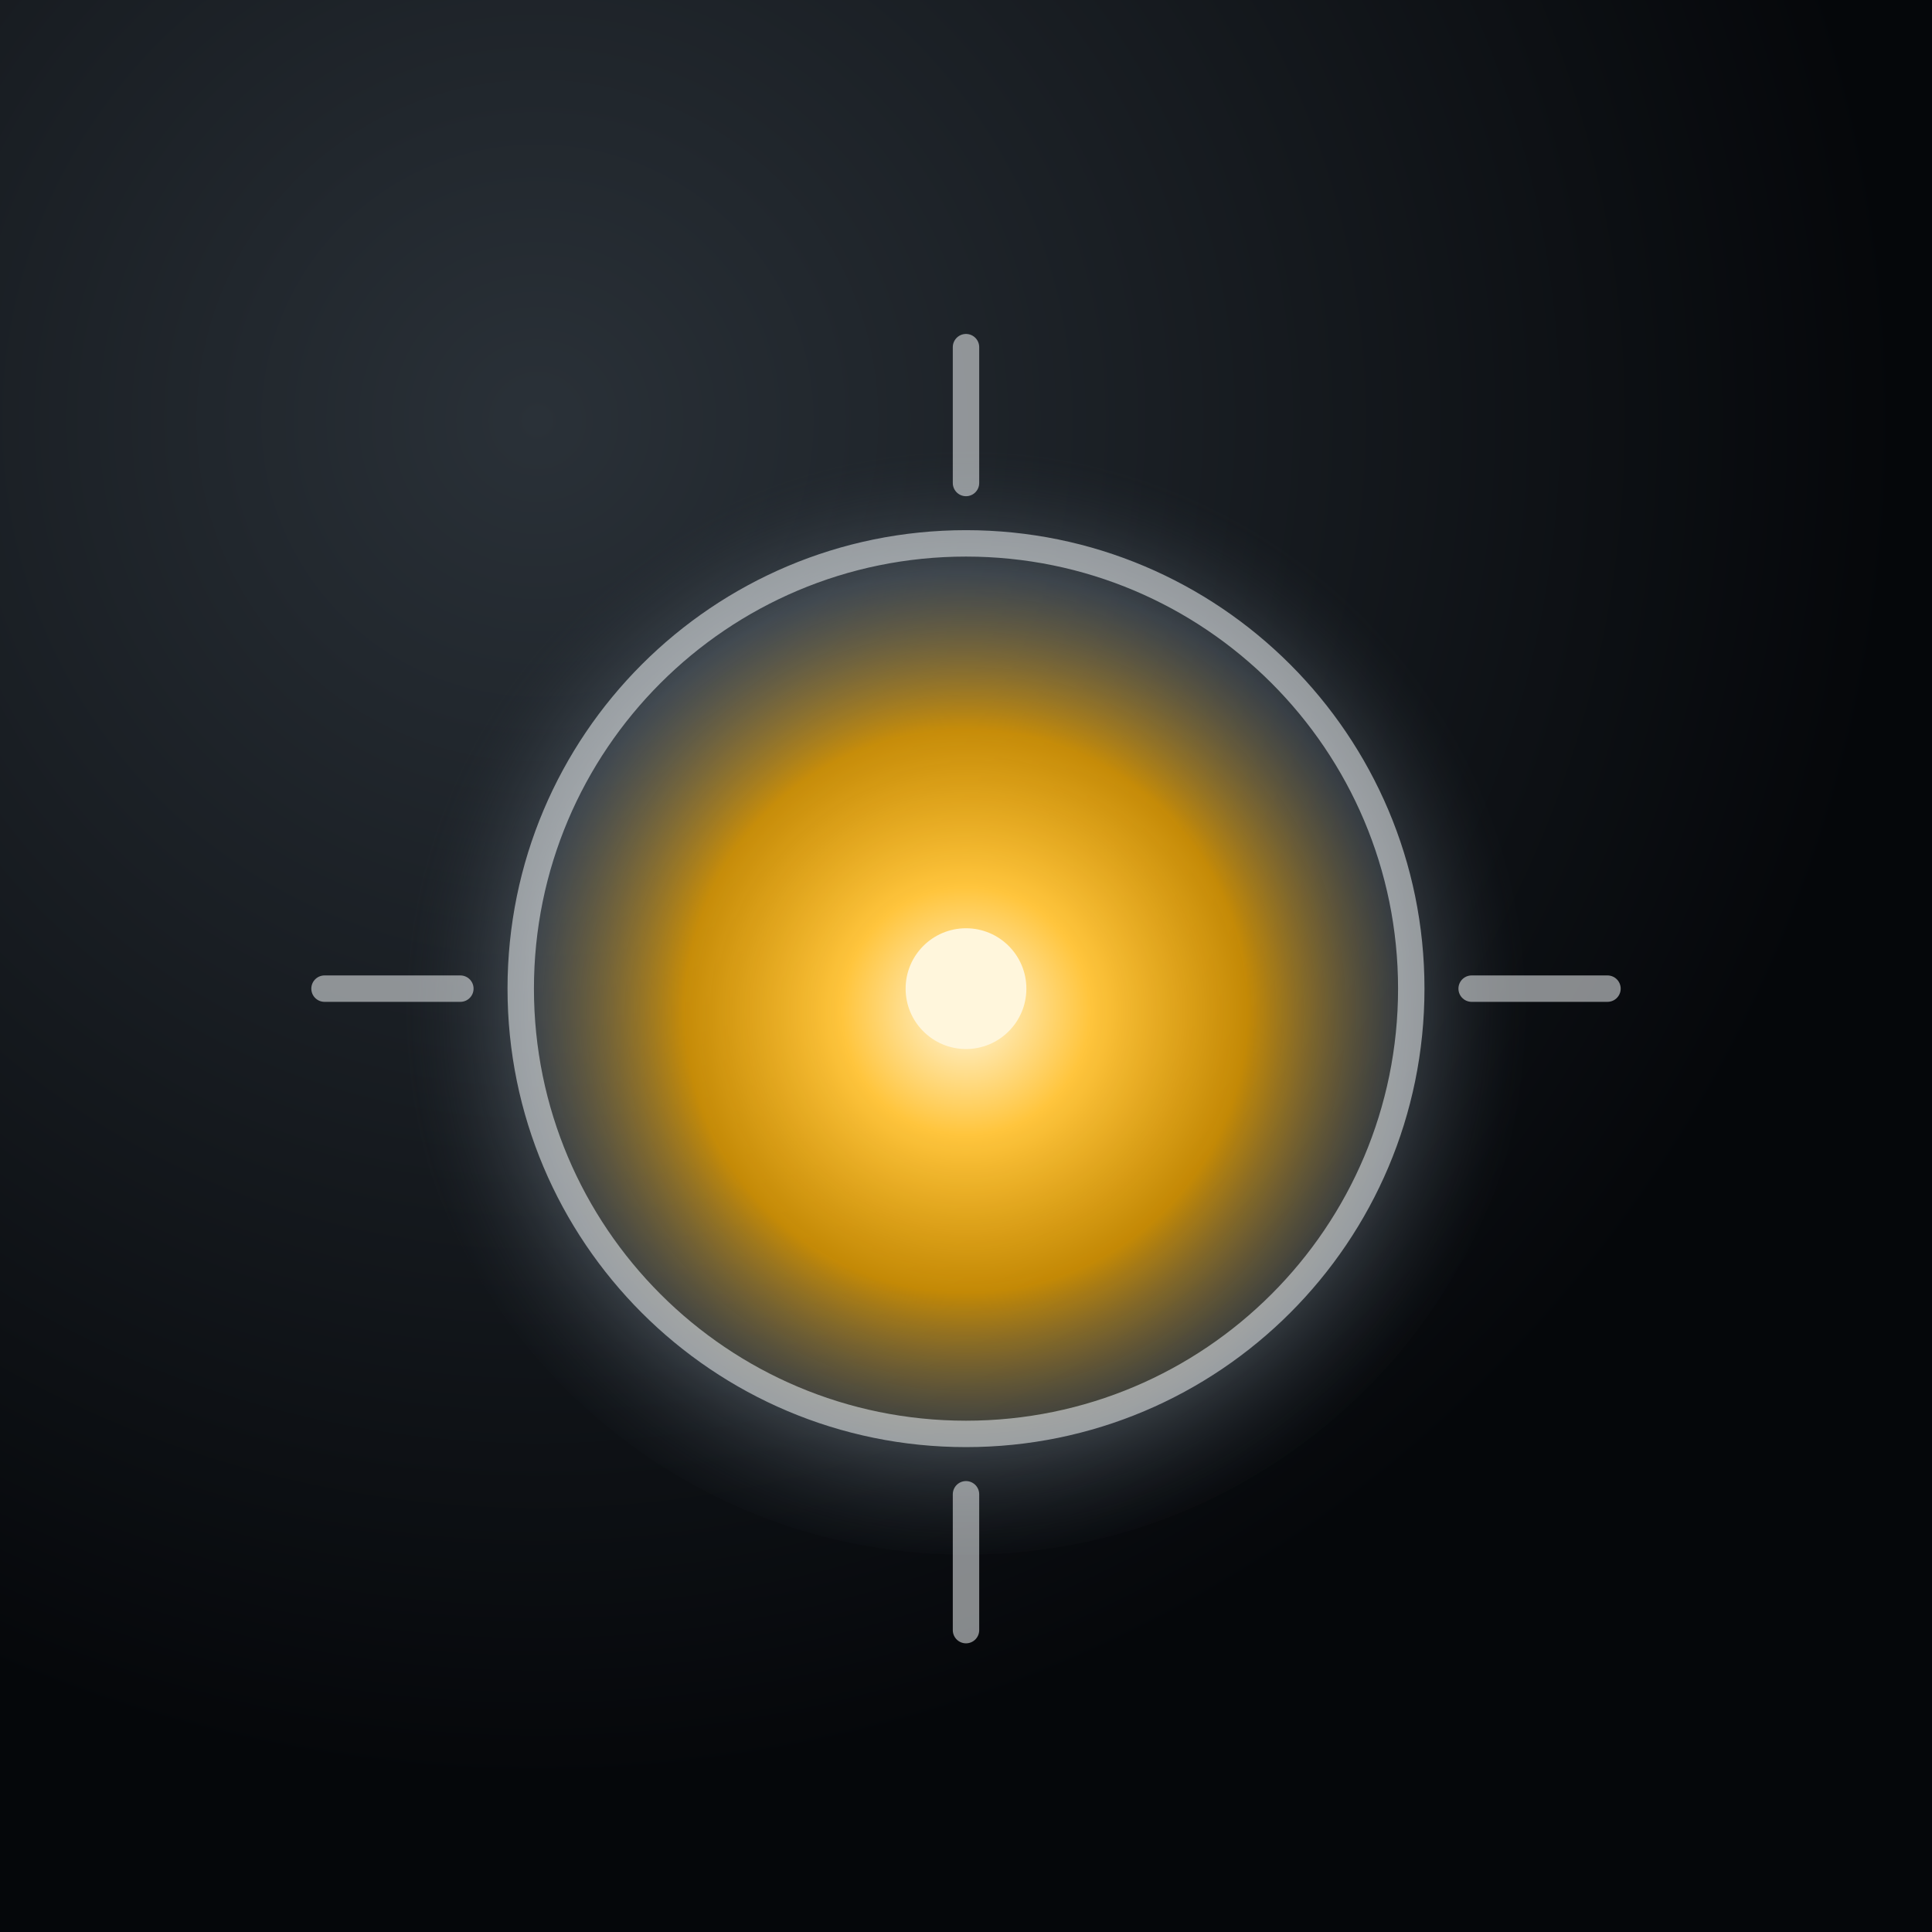
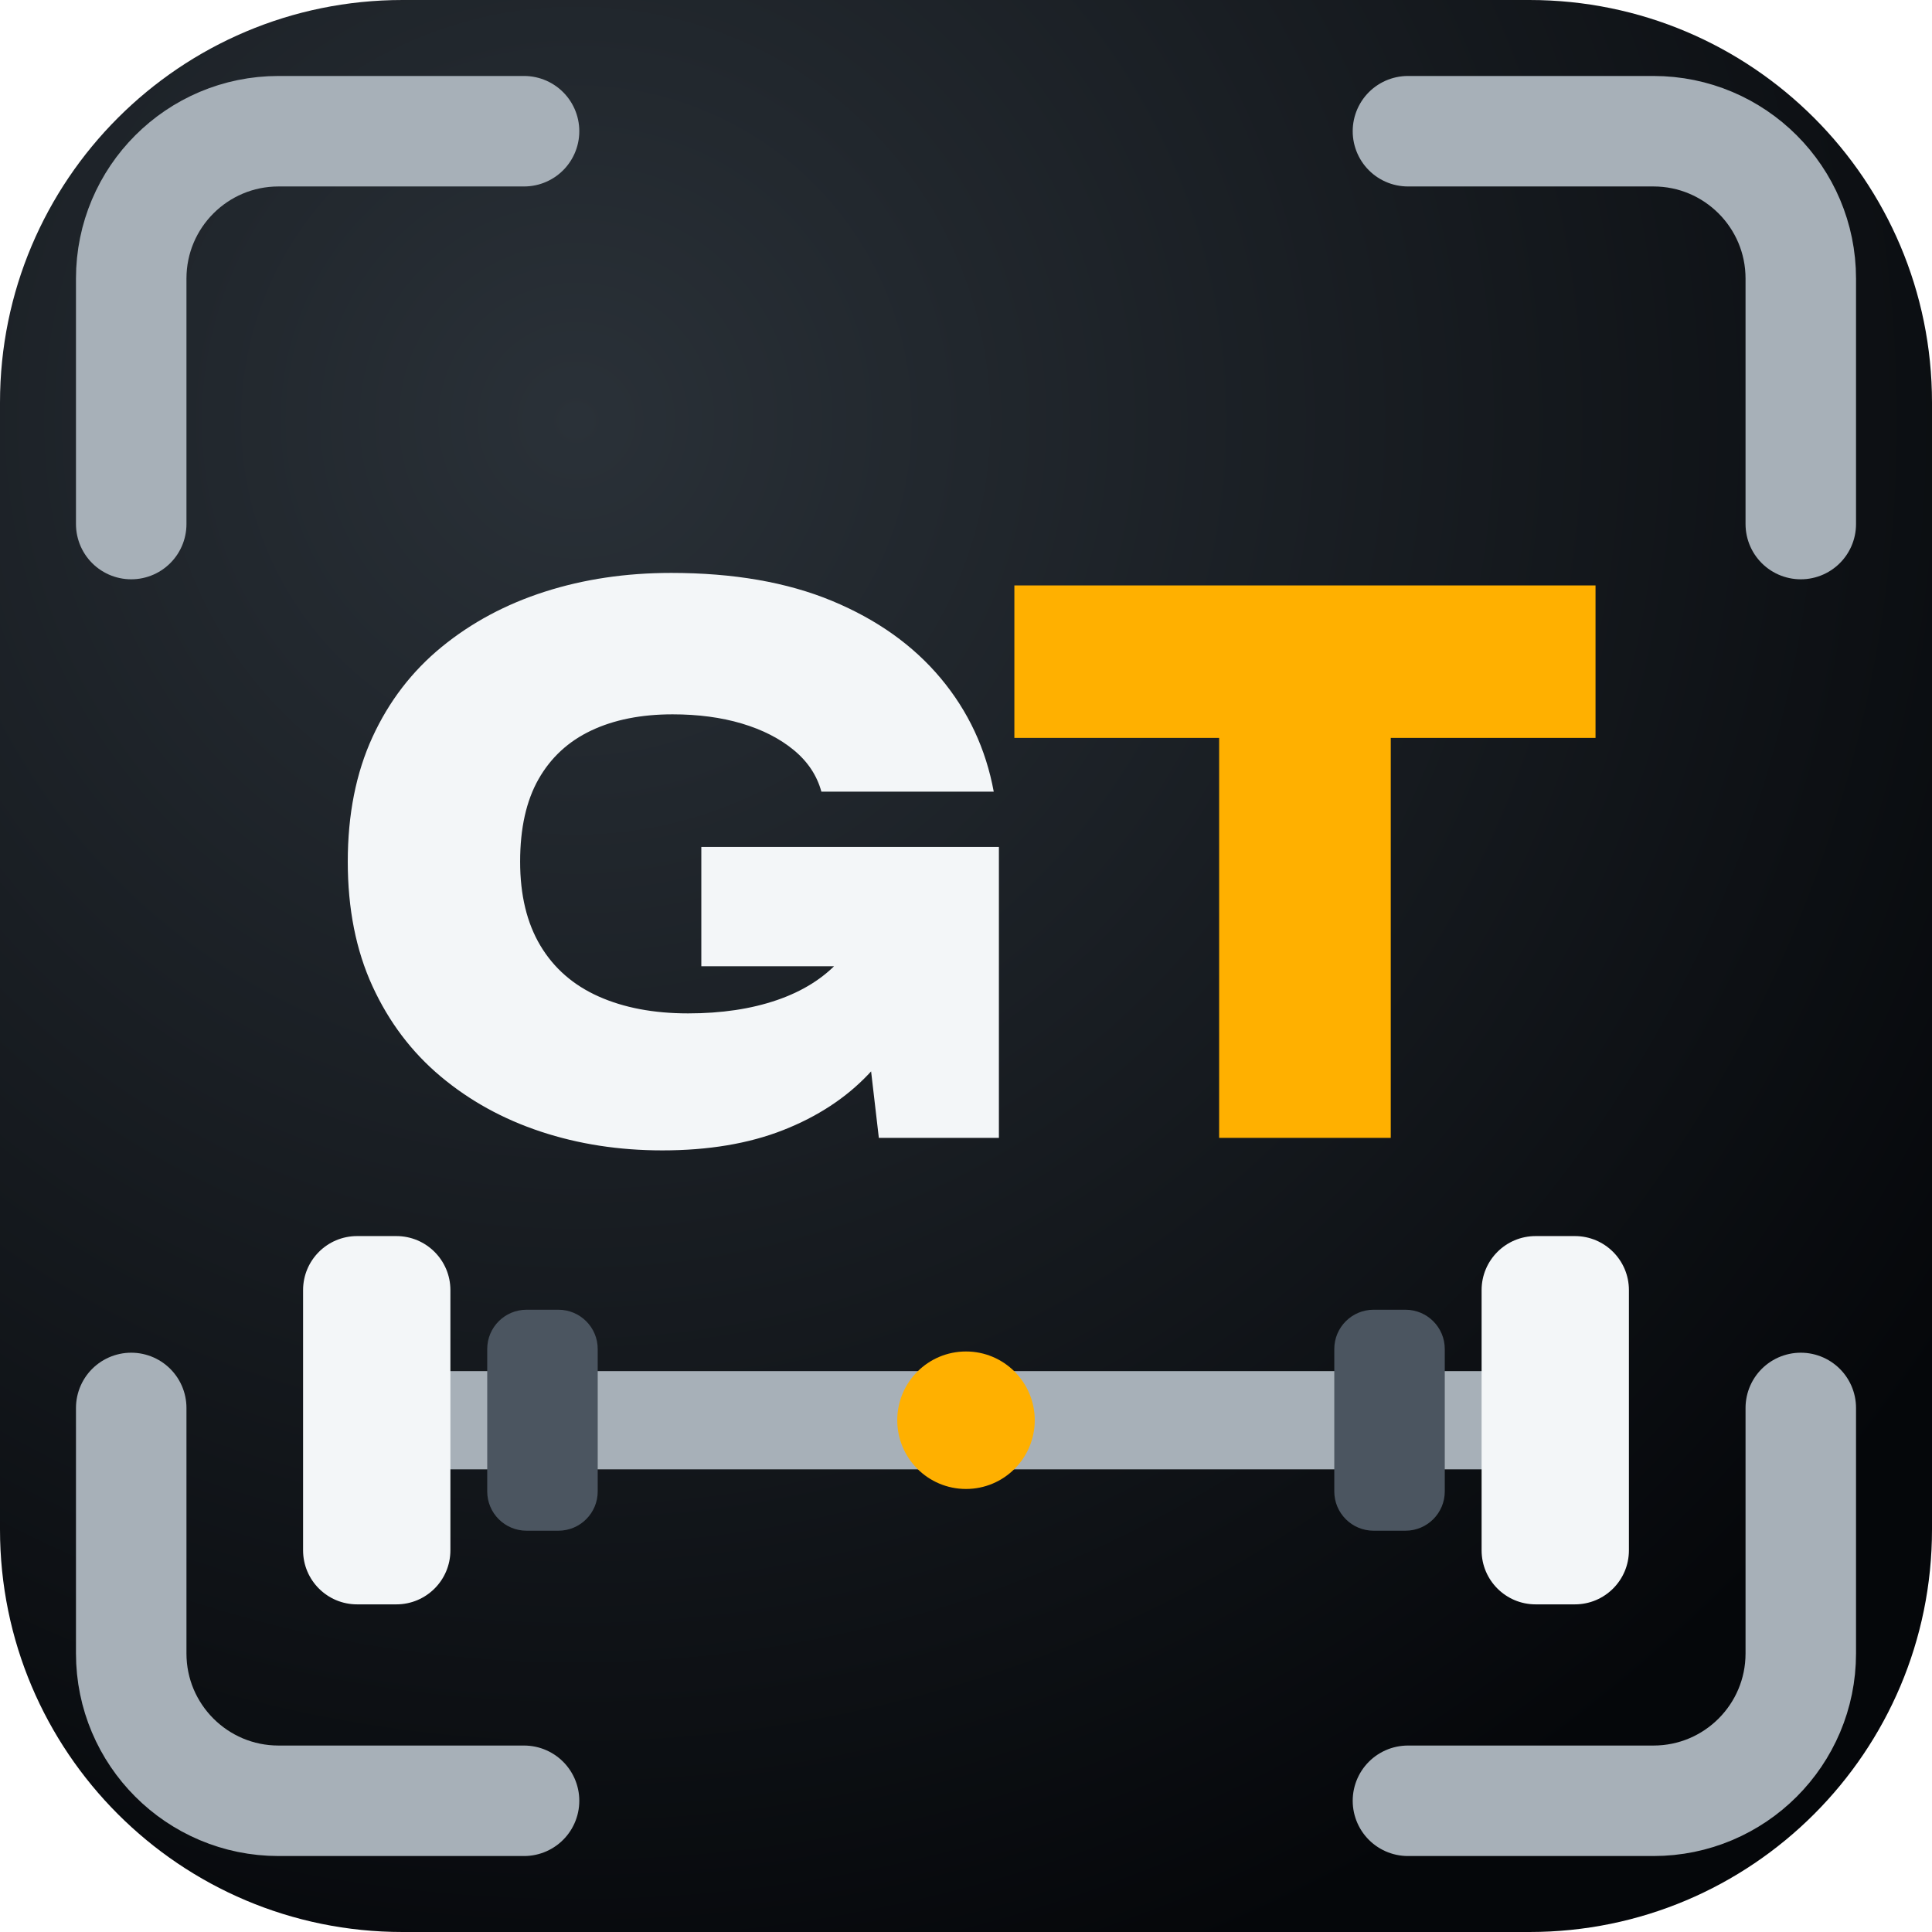
- <svg xmlns="http://www.w3.org/2000/svg" viewBox="0 0 512 512">
+ <svg xmlns="http://www.w3.org/2000/svg" viewBox="0 0 96 96">
  <defs>
-     <radialGradient id="heat" cx="50%" cy="52%" r="50%">
-       <stop offset="0" stop-color="#fff6dc" />
-       <stop offset=".22" stop-color="#ffc53d" />
-       <stop offset=".5" stop-color="#ffb000" stop-opacity=".75" />
-       <stop offset=".78" stop-color="#7b8791" stop-opacity=".35" />
-       <stop offset="1" stop-color="#2a3138" stop-opacity="0" />
-     </radialGradient>
-     <radialGradient id="steel" cx="28%" cy="22%" r="70%">
+     <radialGradient id="bg" cx="30%" cy="22%" r="85%">
      <stop offset="0" stop-color="#2a3138" />
      <stop offset="1" stop-color="#05070a" />
    </radialGradient>
+     <filter id="glow" x="-100%" y="-100%" width="300%" height="300%">
+       <feGaussianBlur stdDeviation="1.6" />
+     </filter>
  </defs>
-   <rect width="512" height="512" fill="url(#steel)" />
-   <circle cx="256" cy="262" r="150" fill="url(#heat)" />
-   <g fill="none" stroke="#eef2f4" stroke-opacity=".55" stroke-width="7" stroke-linecap="round">
-     <circle cx="256" cy="262" r="118" />
-     <path d="M256 92v36M256 396v36M86 262h36M390 262h36" />
+   <rect width="96" height="96" rx="20" fill="url(#bg)" />
+   <g transform="translate(48 48) scale(1.22) translate(-48 -48)">
+     <g fill="none" stroke="#a7b0b8" stroke-width="4.5" stroke-linecap="round" stroke-linejoin="round">
+       <path d="M14 30V20a6 6 0 0 1 6-6h10" />
+       <path d="M66 14h10a6 6 0 0 1 6 6v10" />
+       <path d="M82 66v10a6 6 0 0 1-6 6H66" />
+       <path d="M30 82H20a6 6 0 0 1-6-6V66" />
+     </g>
+     <path d="M839 324Q836 258 812 196.5Q788 135 742 86.5Q696 38 626 10.5Q556 -17 462 -17Q374 -17 297 8.5Q220 34 161 83.5Q102 133 68.5 206Q35 279 35 375Q35 471 68.5 544Q102 617 162.5 666.5Q223 716 302.5 741.5Q382 767 474 767Q601 767 692.5 729Q784 691 840 624Q896 557 912 470L678 470Q669 503 640.5 526.5Q612 550 570 562.5Q528 575 476 575Q412 575 365.5 553Q319 531 294 487Q269 443 269 375Q269 307 296.5 261Q324 215 375.5 192Q427 169 497 169Q565 169 617.5 187Q670 205 702 240Q734 275 740 327ZM515 233L515 395L919 395L919 0L756 0L722 292L765 233Z" transform="translate(21.77 55) scale(0.03 -0.03)" fill="#f3f6f8" />
+     <path d="M298 649L531 649L531 0L298 0ZM20 750L809 750L809 543L20 543Z" transform="translate(49.37 55) scale(0.03 -0.03)" fill="#ffb000" />
+     <rect x="25" y="64.5" width="46" height="4" rx="2" fill="#a7b0b8" />
+     <rect x="21" y="59" width="6" height="15" rx="2.2" fill="#f3f6f8" />
+     <rect x="69" y="59" width="6" height="15" rx="2.2" fill="#f3f6f8" />
+     <rect x="28.5" y="62" width="4.5" height="9" rx="1.6" fill="#4b5560" />
+     <rect x="63" y="62" width="4.5" height="9" rx="1.6" fill="#4b5560" />
+     <circle cx="48" cy="66.5" r="2.8" fill="#ffb000" />
  </g>
-   <circle cx="256" cy="262" r="16" fill="#fff6dc" />
</svg>
